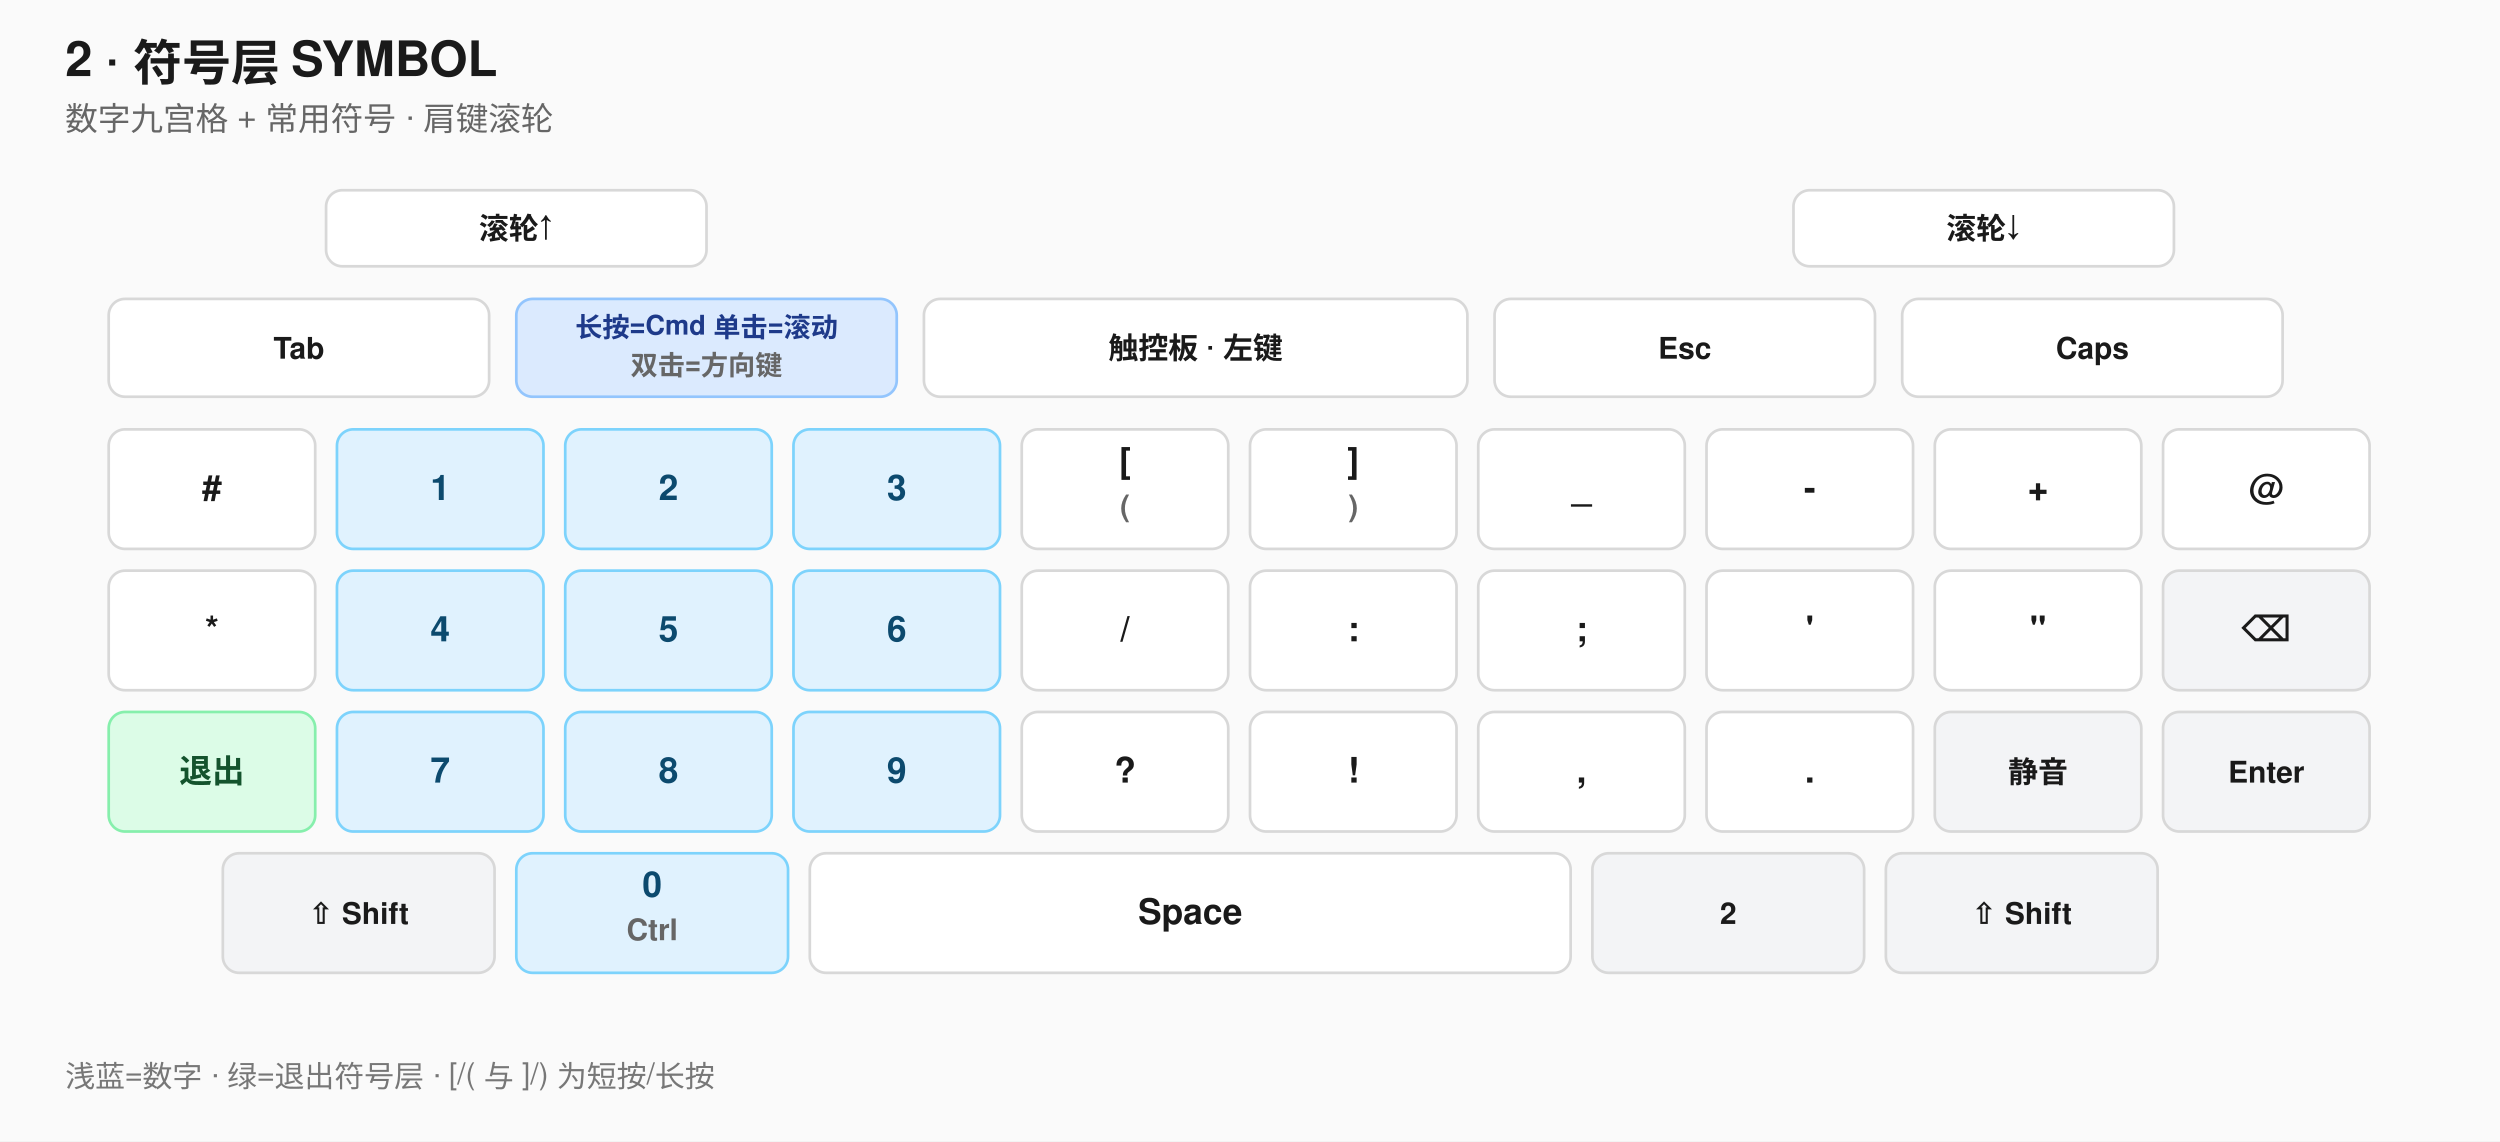
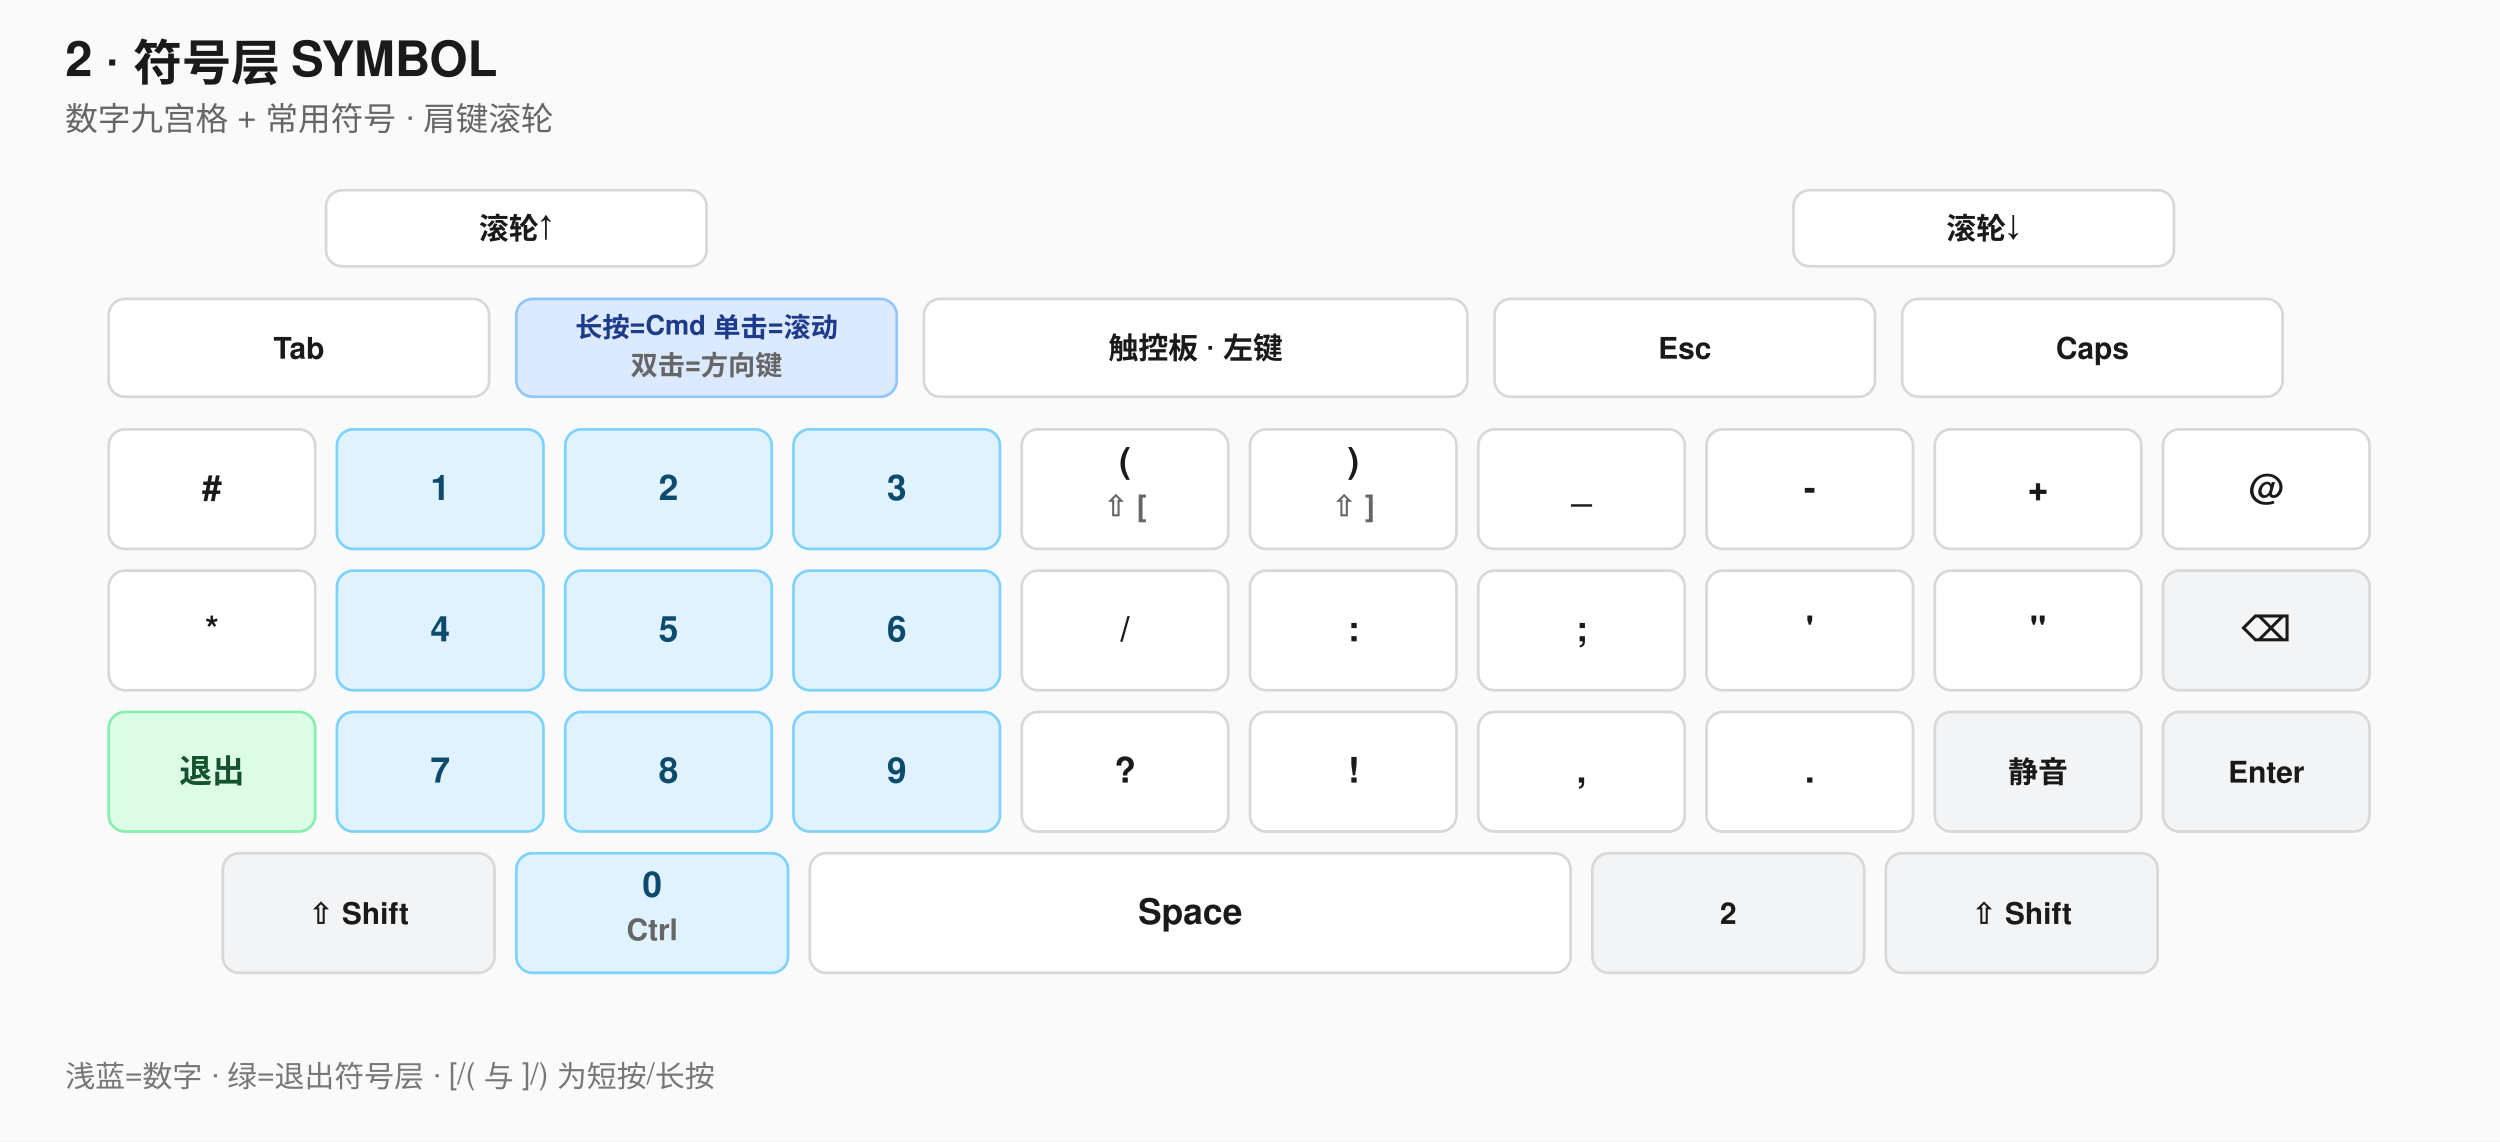
<svg xmlns="http://www.w3.org/2000/svg" width="920" height="420" viewBox="0 0 920 420" role="img">
  <rect width="920" height="420" fill="#fafafa" />
  <text x="24" y="28" fill="#1a1a1a" font-family="Helvetica, Arial, sans-serif" font-size="18" font-weight="700">2 · 符号层 SYMBOL</text>
  <text x="24" y="48" fill="#666666" font-family="Helvetica, Arial, sans-serif" font-size="12">数字九宫格 + 常用符号 · 肩键滚轮</text>
  <rect x="120" y="70" width="140" height="28" rx="6" fill="#ffffff" stroke="#d8d8d8" />
  <text x="190.0" y="88.0" text-anchor="middle" fill="#1a1a1a" font-family="Helvetica, Arial, sans-serif" font-size="11" font-weight="700">滚轮↑</text>
  <rect x="660" y="70" width="140" height="28" rx="6" fill="#ffffff" stroke="#d8d8d8" />
  <text x="730.0" y="88.0" text-anchor="middle" fill="#1a1a1a" font-family="Helvetica, Arial, sans-serif" font-size="11" font-weight="700">滚轮↓</text>
  <rect x="40" y="110" width="140" height="36" rx="6" fill="#ffffff" stroke="#d8d8d8" />
  <text x="110.0" y="132.0" text-anchor="middle" fill="#1a1a1a" font-family="Helvetica, Arial, sans-serif" font-size="11" font-weight="700">Tab</text>
  <rect x="190" y="110" width="140" height="36" rx="6" fill="#dbeafe" stroke="#93c5fd" />
  <text x="260.0" y="124.0" text-anchor="middle" fill="#1e3a8a" font-family="Helvetica, Arial, sans-serif" font-size="10" font-weight="700">长按=Cmd 单击=滚动</text>
  <text x="260.0" y="138.0" text-anchor="middle" fill="#666666" font-family="Helvetica, Arial, sans-serif" font-size="10" font-weight="600">双击=方向键</text>
  <rect x="340" y="110" width="200" height="36" rx="6" fill="#ffffff" stroke="#d8d8d8" />
  <text x="440.0" y="132.0" text-anchor="middle" fill="#1a1a1a" font-family="Helvetica, Arial, sans-serif" font-size="11" font-weight="700">触控板 · 左键</text>
  <rect x="550" y="110" width="140" height="36" rx="6" fill="#ffffff" stroke="#d8d8d8" />
  <text x="620.0" y="132.0" text-anchor="middle" fill="#1a1a1a" font-family="Helvetica, Arial, sans-serif" font-size="11" font-weight="700">Esc</text>
  <rect x="700" y="110" width="140" height="36" rx="6" fill="#ffffff" stroke="#d8d8d8" />
  <text x="770.0" y="132.0" text-anchor="middle" fill="#1a1a1a" font-family="Helvetica, Arial, sans-serif" font-size="11" font-weight="700">Caps</text>
  <rect x="40" y="158" width="76" height="44" rx="6" fill="#ffffff" stroke="#d8d8d8" />
  <text x="78.0" y="184.0" text-anchor="middle" fill="#1a1a1a" font-family="Helvetica, Arial, sans-serif" font-size="13" font-weight="700">#</text>
  <rect x="124" y="158" width="76" height="44" rx="6" fill="#e0f2fe" stroke="#7dd3fc" />
  <text x="162.0" y="184.0" text-anchor="middle" fill="#0c4a6e" font-family="Helvetica, Arial, sans-serif" font-size="13" font-weight="700">1</text>
  <rect x="208" y="158" width="76" height="44" rx="6" fill="#e0f2fe" stroke="#7dd3fc" />
  <text x="246.0" y="184.0" text-anchor="middle" fill="#0c4a6e" font-family="Helvetica, Arial, sans-serif" font-size="13" font-weight="700">2</text>
  <rect x="292" y="158" width="76" height="44" rx="6" fill="#e0f2fe" stroke="#7dd3fc" />
  <text x="330.0" y="184.0" text-anchor="middle" fill="#0c4a6e" font-family="Helvetica, Arial, sans-serif" font-size="13" font-weight="700">3</text>
  <rect x="376" y="158" width="76" height="44" rx="6" fill="#ffffff" stroke="#d8d8d8" />
-   <text x="414.0" y="174.0" text-anchor="middle" fill="#1a1a1a" font-family="Helvetica, Arial, sans-serif" font-size="13" font-weight="700">[</text>
-   <text x="414.0" y="190.0" text-anchor="middle" fill="#666666" font-family="Helvetica, Arial, sans-serif" font-size="11" font-weight="600">(</text>
+   <text x="414.0" y="174.0" text-anchor="middle" fill="#1a1a1a" font-family="Helvetica, Arial, sans-serif" font-size="13" font-weight="700">(</text>
+   <text x="414.0" y="190.0" text-anchor="middle" fill="#666666" font-family="Helvetica, Arial, sans-serif" font-size="11" font-weight="600">⇧ [</text>
  <rect x="460" y="158" width="76" height="44" rx="6" fill="#ffffff" stroke="#d8d8d8" />
-   <text x="498.0" y="174.0" text-anchor="middle" fill="#1a1a1a" font-family="Helvetica, Arial, sans-serif" font-size="13" font-weight="700">]</text>
-   <text x="498.0" y="190.0" text-anchor="middle" fill="#666666" font-family="Helvetica, Arial, sans-serif" font-size="11" font-weight="600">)</text>
+   <text x="498.0" y="174.0" text-anchor="middle" fill="#1a1a1a" font-family="Helvetica, Arial, sans-serif" font-size="13" font-weight="700">)</text>
+   <text x="498.0" y="190.0" text-anchor="middle" fill="#666666" font-family="Helvetica, Arial, sans-serif" font-size="11" font-weight="600">⇧ ]</text>
  <rect x="544" y="158" width="76" height="44" rx="6" fill="#ffffff" stroke="#d8d8d8" />
  <text x="582.0" y="184.0" text-anchor="middle" fill="#1a1a1a" font-family="Helvetica, Arial, sans-serif" font-size="13" font-weight="700">_</text>
  <rect x="628" y="158" width="76" height="44" rx="6" fill="#ffffff" stroke="#d8d8d8" />
  <text x="666.0" y="184.0" text-anchor="middle" fill="#1a1a1a" font-family="Helvetica, Arial, sans-serif" font-size="13" font-weight="700">-</text>
  <rect x="712" y="158" width="76" height="44" rx="6" fill="#ffffff" stroke="#d8d8d8" />
  <text x="750.0" y="184.0" text-anchor="middle" fill="#1a1a1a" font-family="Helvetica, Arial, sans-serif" font-size="13" font-weight="700">+</text>
  <rect x="796" y="158" width="76" height="44" rx="6" fill="#ffffff" stroke="#d8d8d8" />
  <text x="834.0" y="184.0" text-anchor="middle" fill="#1a1a1a" font-family="Helvetica, Arial, sans-serif" font-size="13" font-weight="700">@</text>
  <rect x="40" y="210" width="76" height="44" rx="6" fill="#ffffff" stroke="#d8d8d8" />
  <text x="78.0" y="236.0" text-anchor="middle" fill="#1a1a1a" font-family="Helvetica, Arial, sans-serif" font-size="13" font-weight="700">*</text>
  <rect x="124" y="210" width="76" height="44" rx="6" fill="#e0f2fe" stroke="#7dd3fc" />
  <text x="162.0" y="236.0" text-anchor="middle" fill="#0c4a6e" font-family="Helvetica, Arial, sans-serif" font-size="13" font-weight="700">4</text>
  <rect x="208" y="210" width="76" height="44" rx="6" fill="#e0f2fe" stroke="#7dd3fc" />
  <text x="246.0" y="236.0" text-anchor="middle" fill="#0c4a6e" font-family="Helvetica, Arial, sans-serif" font-size="13" font-weight="700">5</text>
  <rect x="292" y="210" width="76" height="44" rx="6" fill="#e0f2fe" stroke="#7dd3fc" />
  <text x="330.0" y="236.0" text-anchor="middle" fill="#0c4a6e" font-family="Helvetica, Arial, sans-serif" font-size="13" font-weight="700">6</text>
  <rect x="376" y="210" width="76" height="44" rx="6" fill="#ffffff" stroke="#d8d8d8" />
  <text x="414.0" y="236.0" text-anchor="middle" fill="#1a1a1a" font-family="Helvetica, Arial, sans-serif" font-size="13" font-weight="700">/</text>
  <rect x="460" y="210" width="76" height="44" rx="6" fill="#ffffff" stroke="#d8d8d8" />
  <text x="498.0" y="236.0" text-anchor="middle" fill="#1a1a1a" font-family="Helvetica, Arial, sans-serif" font-size="13" font-weight="700">:</text>
  <rect x="544" y="210" width="76" height="44" rx="6" fill="#ffffff" stroke="#d8d8d8" />
  <text x="582.0" y="236.0" text-anchor="middle" fill="#1a1a1a" font-family="Helvetica, Arial, sans-serif" font-size="13" font-weight="700">;</text>
  <rect x="628" y="210" width="76" height="44" rx="6" fill="#ffffff" stroke="#d8d8d8" />
  <text x="666.0" y="236.0" text-anchor="middle" fill="#1a1a1a" font-family="Helvetica, Arial, sans-serif" font-size="13" font-weight="700">'</text>
  <rect x="712" y="210" width="76" height="44" rx="6" fill="#ffffff" stroke="#d8d8d8" />
  <text x="750.0" y="236.0" text-anchor="middle" fill="#1a1a1a" font-family="Helvetica, Arial, sans-serif" font-size="13" font-weight="700">"</text>
  <rect x="796" y="210" width="76" height="44" rx="6" fill="#f3f4f6" stroke="#d8d8d8" />
  <text x="834.0" y="236.0" text-anchor="middle" fill="#1a1a1a" font-family="Helvetica, Arial, sans-serif" font-size="13" font-weight="700">⌫</text>
  <rect x="40" y="262" width="76" height="44" rx="6" fill="#dcfce7" stroke="#86efac" />
  <text x="78.0" y="288.0" text-anchor="middle" fill="#14532d" font-family="Helvetica, Arial, sans-serif" font-size="12" font-weight="700">退出</text>
  <rect x="124" y="262" width="76" height="44" rx="6" fill="#e0f2fe" stroke="#7dd3fc" />
  <text x="162.0" y="288.0" text-anchor="middle" fill="#0c4a6e" font-family="Helvetica, Arial, sans-serif" font-size="13" font-weight="700">7</text>
  <rect x="208" y="262" width="76" height="44" rx="6" fill="#e0f2fe" stroke="#7dd3fc" />
  <text x="246.0" y="288.0" text-anchor="middle" fill="#0c4a6e" font-family="Helvetica, Arial, sans-serif" font-size="13" font-weight="700">8</text>
  <rect x="292" y="262" width="76" height="44" rx="6" fill="#e0f2fe" stroke="#7dd3fc" />
  <text x="330.0" y="288.0" text-anchor="middle" fill="#0c4a6e" font-family="Helvetica, Arial, sans-serif" font-size="13" font-weight="700">9</text>
  <rect x="376" y="262" width="76" height="44" rx="6" fill="#ffffff" stroke="#d8d8d8" />
  <text x="414.0" y="288.0" text-anchor="middle" fill="#1a1a1a" font-family="Helvetica, Arial, sans-serif" font-size="13" font-weight="700">?</text>
  <rect x="460" y="262" width="76" height="44" rx="6" fill="#ffffff" stroke="#d8d8d8" />
  <text x="498.0" y="288.0" text-anchor="middle" fill="#1a1a1a" font-family="Helvetica, Arial, sans-serif" font-size="13" font-weight="700">!</text>
  <rect x="544" y="262" width="76" height="44" rx="6" fill="#ffffff" stroke="#d8d8d8" />
  <text x="582.0" y="288.0" text-anchor="middle" fill="#1a1a1a" font-family="Helvetica, Arial, sans-serif" font-size="13" font-weight="700">,</text>
  <rect x="628" y="262" width="76" height="44" rx="6" fill="#ffffff" stroke="#d8d8d8" />
  <text x="666.0" y="288.0" text-anchor="middle" fill="#1a1a1a" font-family="Helvetica, Arial, sans-serif" font-size="13" font-weight="700">.</text>
  <rect x="712" y="262" width="76" height="44" rx="6" fill="#f3f4f6" stroke="#d8d8d8" />
  <text x="750.0" y="288.0" text-anchor="middle" fill="#1a1a1a" font-family="Helvetica, Arial, sans-serif" font-size="11" font-weight="700">静音</text>
  <rect x="796" y="262" width="76" height="44" rx="6" fill="#f3f4f6" stroke="#d8d8d8" />
  <text x="834.0" y="288.0" text-anchor="middle" fill="#1a1a1a" font-family="Helvetica, Arial, sans-serif" font-size="11" font-weight="700">Enter</text>
  <rect x="82" y="314" width="100" height="44" rx="6" fill="#f3f4f6" stroke="#d8d8d8" />
  <text x="132.0" y="340.0" text-anchor="middle" fill="#1a1a1a" font-family="Helvetica, Arial, sans-serif" font-size="11" font-weight="700">⇧ Shift</text>
  <rect x="190" y="314" width="100" height="44" rx="6" fill="#e0f2fe" stroke="#7dd3fc" />
  <text x="240.0" y="330.0" text-anchor="middle" fill="#0c4a6e" font-family="Helvetica, Arial, sans-serif" font-size="13" font-weight="700">0</text>
  <text x="240.0" y="346.0" text-anchor="middle" fill="#666666" font-family="Helvetica, Arial, sans-serif" font-size="11" font-weight="600">Ctrl</text>
  <rect x="298" y="314" width="280" height="44" rx="6" fill="#ffffff" stroke="#d8d8d8" />
  <text x="438.0" y="340.0" text-anchor="middle" fill="#1a1a1a" font-family="Helvetica, Arial, sans-serif" font-size="13" font-weight="700">Space</text>
  <rect x="586" y="314" width="100" height="44" rx="6" fill="#f3f4f6" stroke="#d8d8d8" />
  <text x="636.0" y="340.0" text-anchor="middle" fill="#1a1a1a" font-family="Helvetica, Arial, sans-serif" font-size="11" font-weight="700">2</text>
  <rect x="694" y="314" width="100" height="44" rx="6" fill="#f3f4f6" stroke="#d8d8d8" />
  <text x="744.0" y="340.0" text-anchor="middle" fill="#1a1a1a" font-family="Helvetica, Arial, sans-serif" font-size="11" font-weight="700">⇧ Shift</text>
  <text x="24" y="400" fill="#777777" font-family="Helvetica, Arial, sans-serif" font-size="11">浅蓝=数字 · 绿=退出符号层 · [/( 与 ]/) 为短按/长按</text>
</svg>
